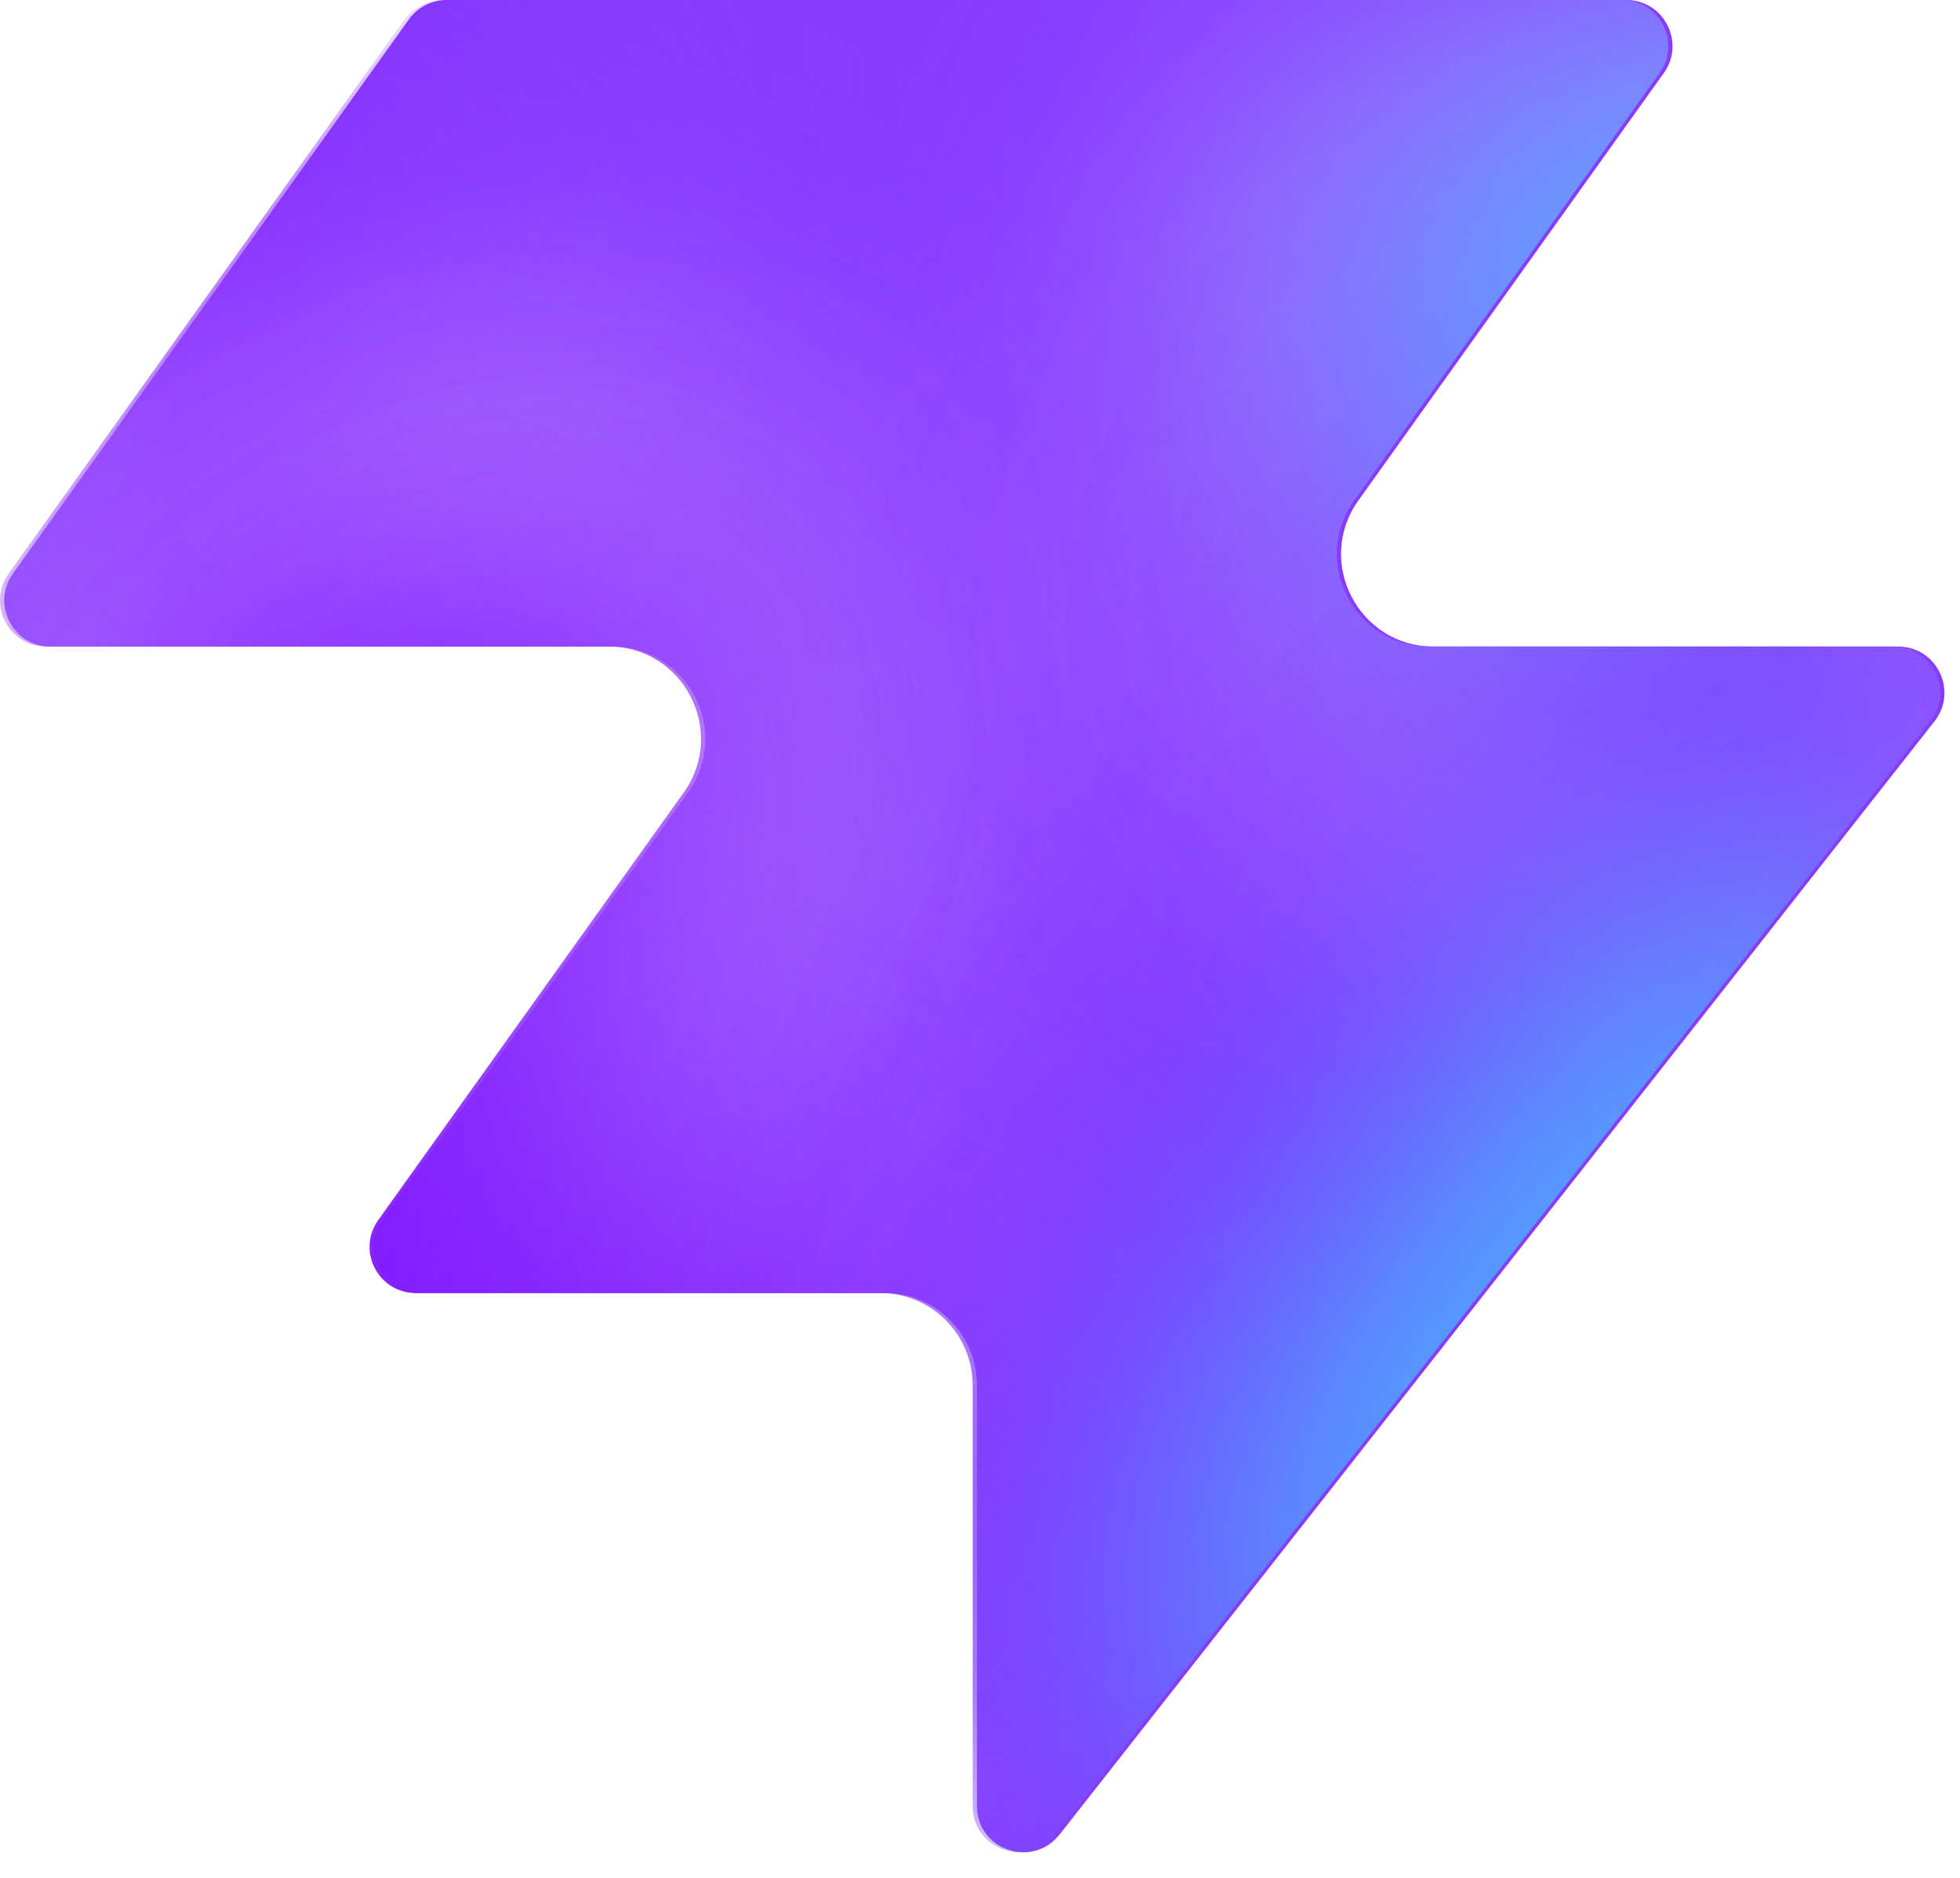
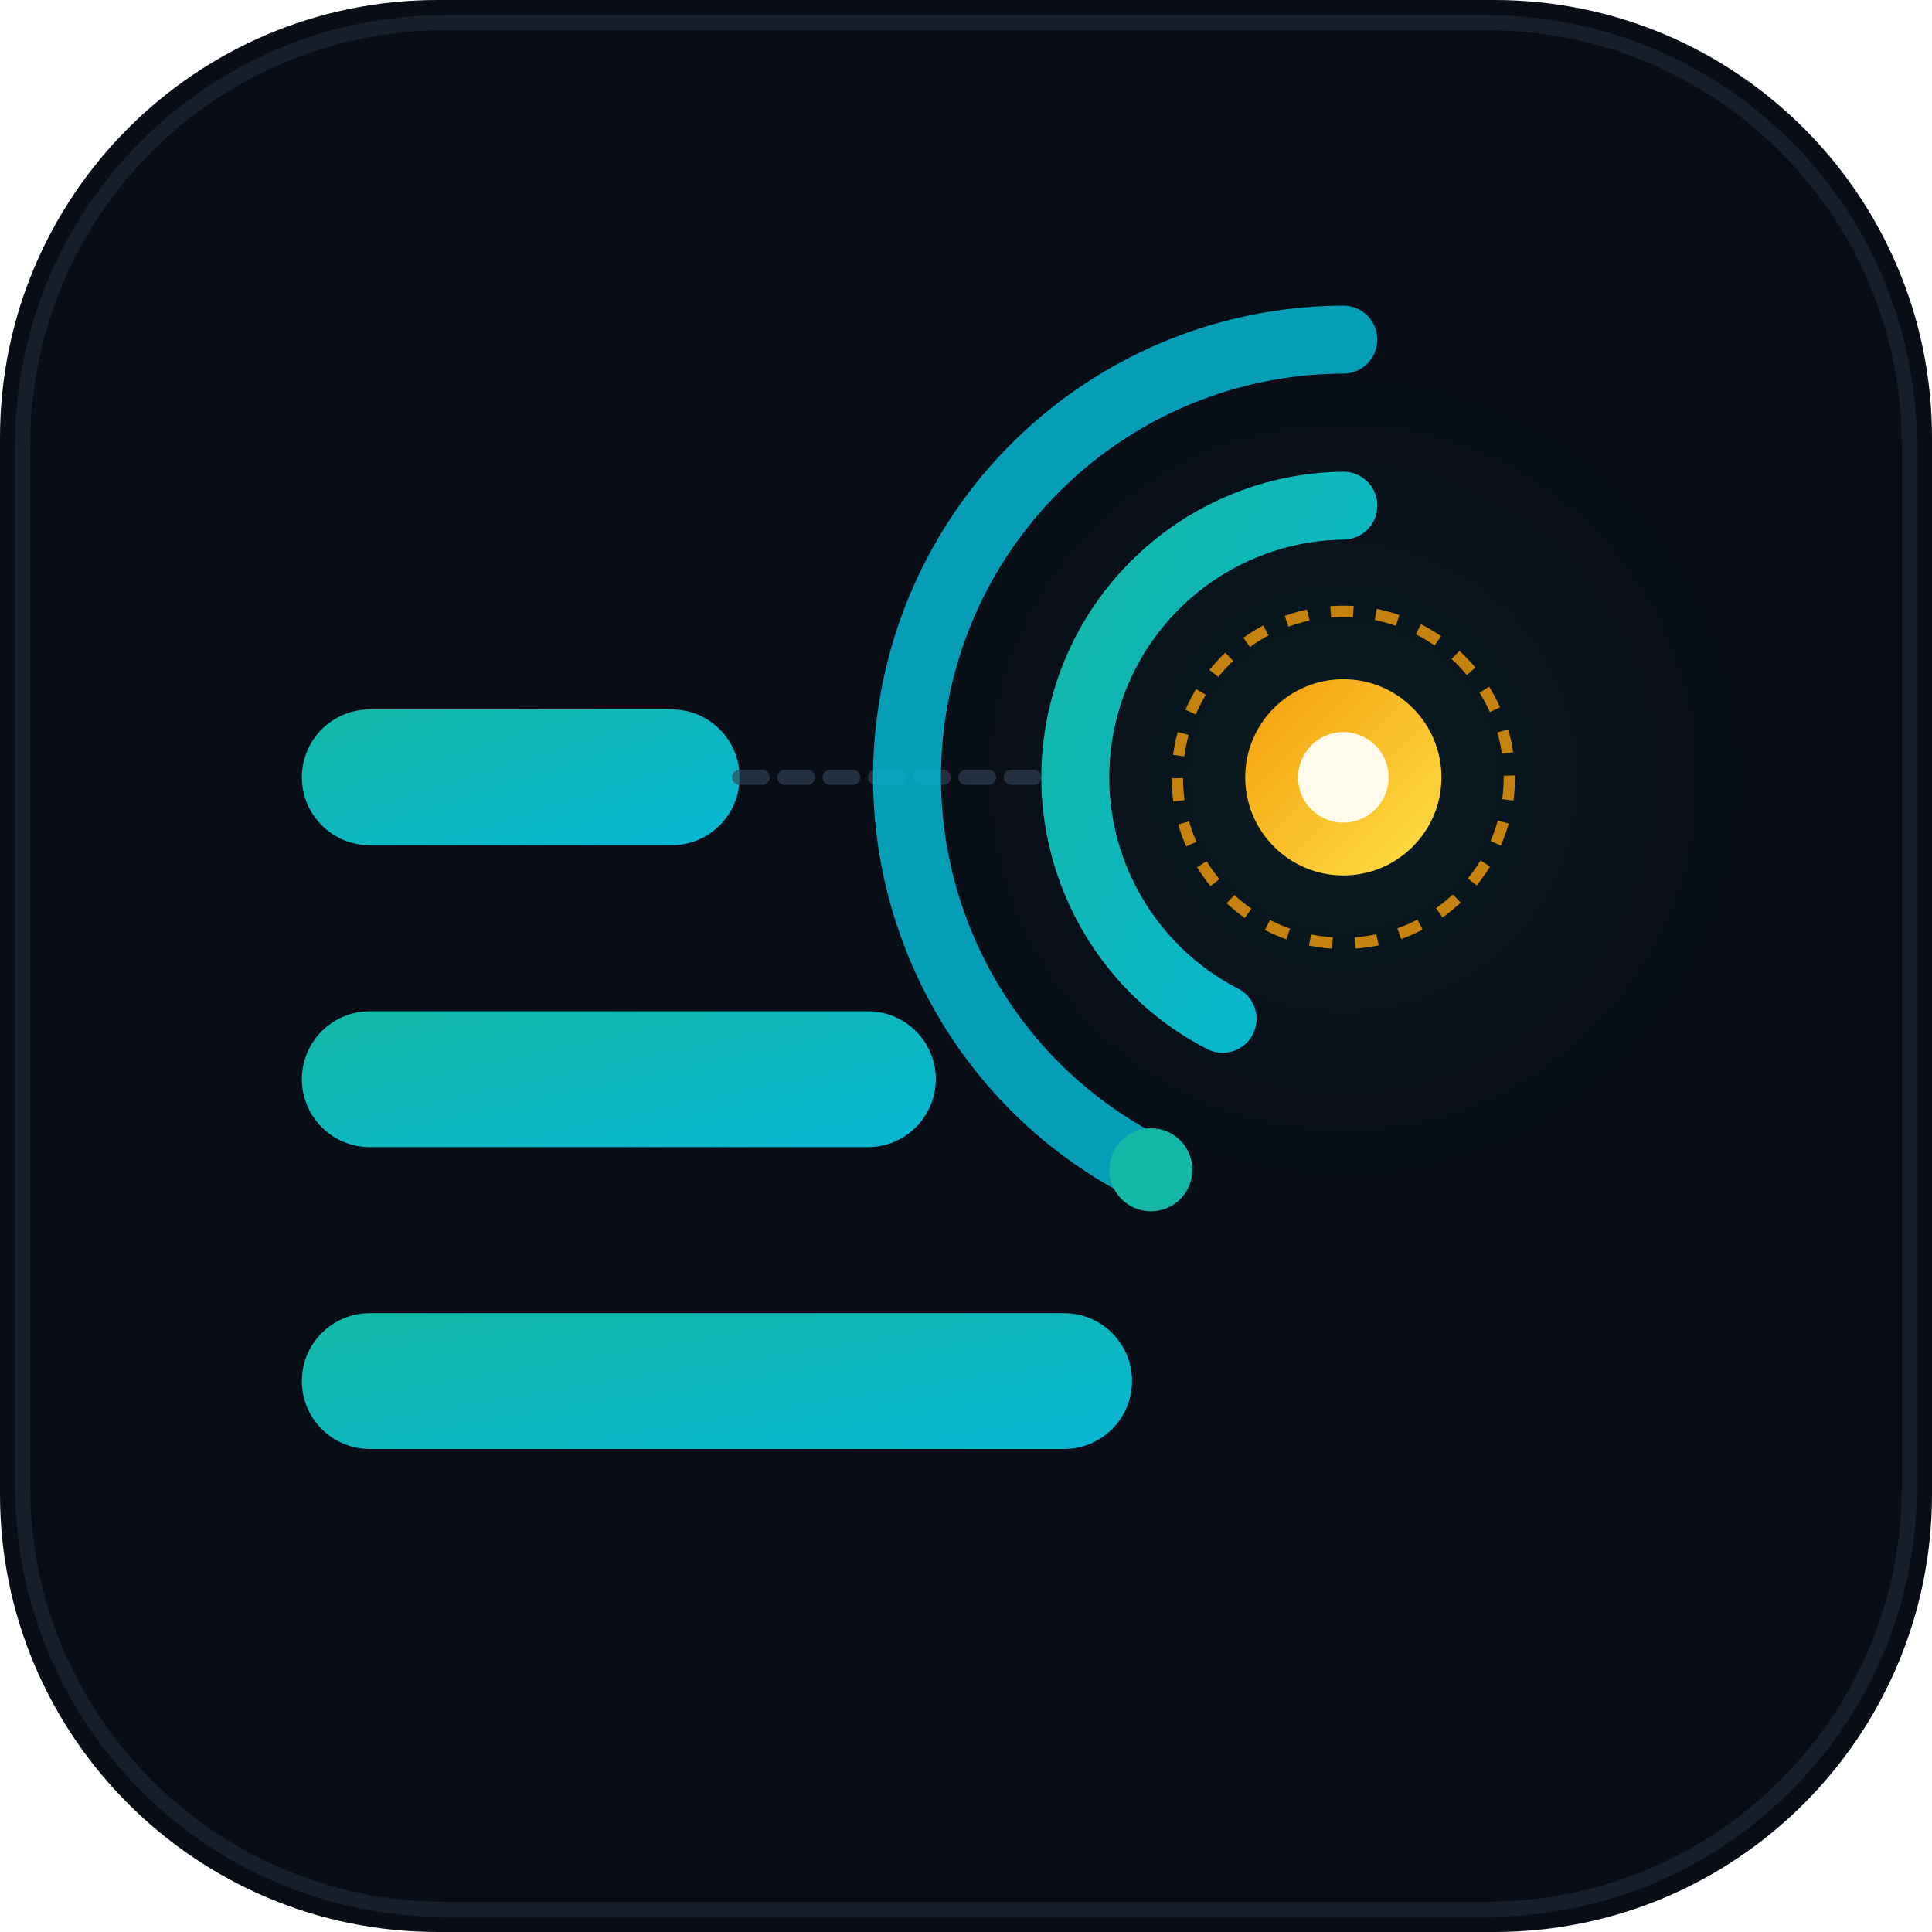
- <svg xmlns="http://www.w3.org/2000/svg" width="48" height="46" fill="none" viewBox="0 0 48 46">
-   <path fill="#863bff" d="M25.946 44.938c-.664.845-2.021.375-2.021-.698V33.937a2.26 2.26 0 0 0-2.262-2.262H10.287c-.92 0-1.456-1.04-.92-1.788l7.48-10.471c1.07-1.497 0-3.578-1.842-3.578H1.237c-.92 0-1.456-1.04-.92-1.788L10.013.474c.214-.297.556-.474.92-.474h28.894c.92 0 1.456 1.04.92 1.788l-7.48 10.471c-1.07 1.498 0 3.579 1.842 3.579h11.377c.943 0 1.473 1.088.89 1.83L25.947 44.94z" style="fill:#863bff;fill:color(display-p3 .525 .23 1);fill-opacity:1" />
-   <mask id="a" width="48" height="46" x="0" y="0" maskUnits="userSpaceOnUse" style="mask-type:alpha">
-     <path fill="#000" d="M25.842 44.938c-.664.844-2.021.375-2.021-.698V33.937a2.26 2.26 0 0 0-2.262-2.262H10.183c-.92 0-1.456-1.04-.92-1.788l7.48-10.471c1.07-1.498 0-3.579-1.842-3.579H1.133c-.92 0-1.456-1.04-.92-1.787L9.91.473c.214-.297.556-.474.92-.474h28.894c.92 0 1.456 1.04.92 1.788l-7.48 10.471c-1.07 1.498 0 3.578 1.842 3.578h11.377c.943 0 1.473 1.088.89 1.832L25.843 44.94z" style="fill:#000;fill-opacity:1" />
-   </mask>
-   <g mask="url(#a)">
-     <g filter="url(#b)">
-       <ellipse cx="5.508" cy="14.704" fill="#ede6ff" rx="5.508" ry="14.704" style="fill:#ede6ff;fill:color(display-p3 .927 .903 1);fill-opacity:1" transform="matrix(.00324 1 1 -.00324 -4.47 31.516)" />
+ <svg xmlns="http://www.w3.org/2000/svg" viewBox="0 0 512 512" width="512" height="512" fill="none">
+   <defs>
+     <linearGradient id="cfTealGrad" x1="0%" y1="0%" x2="100%" y2="100%">
+       <stop offset="0%" stop-color="#14B8A6" />
+       <stop offset="100%" stop-color="#06B6D4" />
+     </linearGradient>
+     <linearGradient id="cfAmberGrad" x1="0%" y1="0%" x2="100%" y2="100%">
+       <stop offset="0%" stop-color="#F59E0B" />
+       <stop offset="100%" stop-color="#FDE047" />
+     </linearGradient>
+     <radialGradient id="cfBeaconGlow" cx="50%" cy="50%" r="50%">
+       <stop offset="0%" stop-color="#14B8A6" stop-opacity="0.8" />
+       <stop offset="100%" stop-color="#090D16" stop-opacity="0" />
+     </radialGradient>
+   </defs>
+   <rect width="512" height="512" rx="116" ry="116" fill="#090D16" />
+   <rect x="6" y="6" width="500" height="500" rx="112" ry="112" fill="none" stroke="#1E293B" stroke-width="4" opacity="0.6" />
+   <circle cx="356" cy="206" r="140" fill="url(#cfBeaconGlow)" opacity="0.14" />
+   <g id="chrono-prism-content">
+     <g id="chrono-bars">
+       <rect x="80" y="348" width="220" height="36" rx="18" fill="url(#cfTealGrad)" />
+       <rect x="80" y="268" width="168" height="36" rx="18" fill="url(#cfTealGrad)" />
+       <rect x="80" y="188" width="116" height="36" rx="18" fill="url(#cfTealGrad)" />
    </g>
-     <g filter="url(#c)">
-       <ellipse cx="10.399" cy="29.851" fill="#ede6ff" rx="10.399" ry="29.851" style="fill:#ede6ff;fill:color(display-p3 .927 .903 1);fill-opacity:1" transform="matrix(.00324 1 1 -.00324 -39.328 7.883)" />
-     </g>
-     <g filter="url(#d)">
-       <ellipse cx="5.508" cy="30.487" fill="#7e14ff" rx="5.508" ry="30.487" style="fill:#7e14ff;fill:color(display-p3 .492 .077 1);fill-opacity:1" transform="rotate(89.814 -25.913 -14.639)scale(1 -1)" />
-     </g>
-     <g filter="url(#e)">
-       <ellipse cx="5.508" cy="30.599" fill="#7e14ff" rx="5.508" ry="30.599" style="fill:#7e14ff;fill:color(display-p3 .492 .077 1);fill-opacity:1" transform="rotate(89.814 -32.644 -3.334)scale(1 -1)" />
-     </g>
-     <g filter="url(#f)">
-       <ellipse cx="5.508" cy="30.599" fill="#7e14ff" rx="5.508" ry="30.599" style="fill:#7e14ff;fill:color(display-p3 .492 .077 1);fill-opacity:1" transform="matrix(.00324 1 1 -.00324 -34.34 30.47)" />
-     </g>
-     <g filter="url(#g)">
-       <ellipse cx="14.072" cy="22.078" fill="#ede6ff" rx="14.072" ry="22.078" style="fill:#ede6ff;fill:color(display-p3 .927 .903 1);fill-opacity:1" transform="rotate(93.35 24.506 48.493)scale(-1 1)" />
-     </g>
-     <g filter="url(#h)">
-       <ellipse cx="3.47" cy="21.501" fill="#7e14ff" rx="3.47" ry="21.501" style="fill:#7e14ff;fill:color(display-p3 .492 .077 1);fill-opacity:1" transform="rotate(89.009 28.708 47.59)scale(-1 1)" />
-     </g>
-     <g filter="url(#i)">
-       <ellipse cx="3.47" cy="21.501" fill="#7e14ff" rx="3.47" ry="21.501" style="fill:#7e14ff;fill:color(display-p3 .492 .077 1);fill-opacity:1" transform="rotate(89.009 28.708 47.59)scale(-1 1)" />
-     </g>
-     <g filter="url(#j)">
-       <ellipse cx=".387" cy="8.972" fill="#7e14ff" rx="4.407" ry="29.108" style="fill:#7e14ff;fill:color(display-p3 .492 .077 1);fill-opacity:1" transform="rotate(39.51 .387 8.972)" />
-     </g>
-     <g filter="url(#k)">
-       <ellipse cx="47.523" cy="-6.092" fill="#7e14ff" rx="4.407" ry="29.108" style="fill:#7e14ff;fill:color(display-p3 .492 .077 1);fill-opacity:1" transform="rotate(37.892 47.523 -6.092)" />
-     </g>
-     <g filter="url(#l)">
-       <ellipse cx="41.412" cy="6.333" fill="#47bfff" rx="5.971" ry="9.665" style="fill:#47bfff;fill:color(display-p3 .28 .748 1);fill-opacity:1" transform="rotate(37.892 41.412 6.333)" />
-     </g>
-     <g filter="url(#m)">
-       <ellipse cx="-1.879" cy="38.332" fill="#7e14ff" rx="4.407" ry="29.108" style="fill:#7e14ff;fill:color(display-p3 .492 .077 1);fill-opacity:1" transform="rotate(37.892 -1.88 38.332)" />
-     </g>
-     <g filter="url(#n)">
-       <ellipse cx="-1.879" cy="38.332" fill="#7e14ff" rx="4.407" ry="29.108" style="fill:#7e14ff;fill:color(display-p3 .492 .077 1);fill-opacity:1" transform="rotate(37.892 -1.88 38.332)" />
-     </g>
-     <g filter="url(#o)">
-       <ellipse cx="35.651" cy="29.907" fill="#7e14ff" rx="4.407" ry="29.108" style="fill:#7e14ff;fill:color(display-p3 .492 .077 1);fill-opacity:1" transform="rotate(37.892 35.651 29.907)" />
-     </g>
-     <g filter="url(#p)">
-       <ellipse cx="38.418" cy="32.4" fill="#47bfff" rx="5.971" ry="15.297" style="fill:#47bfff;fill:color(display-p3 .28 .748 1);fill-opacity:1" transform="rotate(37.892 38.418 32.4)" />
+     <path d="M 196 206 L 284 206" stroke="#334155" stroke-width="4" stroke-dasharray="6 6" stroke-linecap="round" opacity="0.65" />
+     <g id="pulse-beacon">
+       <path d="M 305 310 A 116 116 0 0 1 356 90" stroke="#06B6D4" stroke-width="18" stroke-linecap="round" fill="none" opacity="0.85" />
+       <circle cx="305" cy="310" r="11" fill="#14B8A6" />
+       <path d="M 324 270 A 72 72 0 0 1 356 134" stroke="url(#cfTealGrad)" stroke-width="18" stroke-linecap="round" fill="none" />
+       <circle cx="356" cy="206" r="44" stroke="#F59E0B" stroke-width="3" stroke-dasharray="6 6" fill="none" opacity="0.8" />
+       <circle cx="356" cy="206" r="26" fill="url(#cfAmberGrad)" />
+       <circle cx="356" cy="206" r="12" fill="#FFFBEB" />
    </g>
  </g>
-   <defs>
-     <filter id="b" width="60.045" height="41.654" x="-19.77" y="16.149" color-interpolation-filters="sRGB" filterUnits="userSpaceOnUse">
-       <feFlood flood-opacity="0" result="BackgroundImageFix" />
-       <feBlend in="SourceGraphic" in2="BackgroundImageFix" result="shape" />
-       <feGaussianBlur result="effect1_foregroundBlur_2002_17158" stdDeviation="7.659" />
-     </filter>
-     <filter id="c" width="90.34" height="51.437" x="-54.613" y="-7.533" color-interpolation-filters="sRGB" filterUnits="userSpaceOnUse">
-       <feFlood flood-opacity="0" result="BackgroundImageFix" />
-       <feBlend in="SourceGraphic" in2="BackgroundImageFix" result="shape" />
-       <feGaussianBlur result="effect1_foregroundBlur_2002_17158" stdDeviation="7.659" />
-     </filter>
-     <filter id="d" width="79.355" height="29.4" x="-49.64" y="2.03" color-interpolation-filters="sRGB" filterUnits="userSpaceOnUse">
-       <feFlood flood-opacity="0" result="BackgroundImageFix" />
-       <feBlend in="SourceGraphic" in2="BackgroundImageFix" result="shape" />
-       <feGaussianBlur result="effect1_foregroundBlur_2002_17158" stdDeviation="4.596" />
-     </filter>
-     <filter id="e" width="79.579" height="29.4" x="-45.045" y="20.029" color-interpolation-filters="sRGB" filterUnits="userSpaceOnUse">
-       <feFlood flood-opacity="0" result="BackgroundImageFix" />
-       <feBlend in="SourceGraphic" in2="BackgroundImageFix" result="shape" />
-       <feGaussianBlur result="effect1_foregroundBlur_2002_17158" stdDeviation="4.596" />
-     </filter>
-     <filter id="f" width="79.579" height="29.4" x="-43.513" y="21.178" color-interpolation-filters="sRGB" filterUnits="userSpaceOnUse">
-       <feFlood flood-opacity="0" result="BackgroundImageFix" />
-       <feBlend in="SourceGraphic" in2="BackgroundImageFix" result="shape" />
-       <feGaussianBlur result="effect1_foregroundBlur_2002_17158" stdDeviation="4.596" />
-     </filter>
-     <filter id="g" width="74.749" height="58.852" x="15.756" y="-17.901" color-interpolation-filters="sRGB" filterUnits="userSpaceOnUse">
-       <feFlood flood-opacity="0" result="BackgroundImageFix" />
-       <feBlend in="SourceGraphic" in2="BackgroundImageFix" result="shape" />
-       <feGaussianBlur result="effect1_foregroundBlur_2002_17158" stdDeviation="7.659" />
-     </filter>
-     <filter id="h" width="61.377" height="25.362" x="23.548" y="2.284" color-interpolation-filters="sRGB" filterUnits="userSpaceOnUse">
-       <feFlood flood-opacity="0" result="BackgroundImageFix" />
-       <feBlend in="SourceGraphic" in2="BackgroundImageFix" result="shape" />
-       <feGaussianBlur result="effect1_foregroundBlur_2002_17158" stdDeviation="4.596" />
-     </filter>
-     <filter id="i" width="61.377" height="25.362" x="23.548" y="2.284" color-interpolation-filters="sRGB" filterUnits="userSpaceOnUse">
-       <feFlood flood-opacity="0" result="BackgroundImageFix" />
-       <feBlend in="SourceGraphic" in2="BackgroundImageFix" result="shape" />
-       <feGaussianBlur result="effect1_foregroundBlur_2002_17158" stdDeviation="4.596" />
-     </filter>
-     <filter id="j" width="56.045" height="63.649" x="-27.636" y="-22.853" color-interpolation-filters="sRGB" filterUnits="userSpaceOnUse">
-       <feFlood flood-opacity="0" result="BackgroundImageFix" />
-       <feBlend in="SourceGraphic" in2="BackgroundImageFix" result="shape" />
-       <feGaussianBlur result="effect1_foregroundBlur_2002_17158" stdDeviation="4.596" />
-     </filter>
-     <filter id="k" width="54.814" height="64.646" x="20.116" y="-38.415" color-interpolation-filters="sRGB" filterUnits="userSpaceOnUse">
-       <feFlood flood-opacity="0" result="BackgroundImageFix" />
-       <feBlend in="SourceGraphic" in2="BackgroundImageFix" result="shape" />
-       <feGaussianBlur result="effect1_foregroundBlur_2002_17158" stdDeviation="4.596" />
-     </filter>
-     <filter id="l" width="33.541" height="35.313" x="24.641" y="-11.323" color-interpolation-filters="sRGB" filterUnits="userSpaceOnUse">
-       <feFlood flood-opacity="0" result="BackgroundImageFix" />
-       <feBlend in="SourceGraphic" in2="BackgroundImageFix" result="shape" />
-       <feGaussianBlur result="effect1_foregroundBlur_2002_17158" stdDeviation="4.596" />
-     </filter>
-     <filter id="m" width="54.814" height="64.646" x="-29.286" y="6.009" color-interpolation-filters="sRGB" filterUnits="userSpaceOnUse">
-       <feFlood flood-opacity="0" result="BackgroundImageFix" />
-       <feBlend in="SourceGraphic" in2="BackgroundImageFix" result="shape" />
-       <feGaussianBlur result="effect1_foregroundBlur_2002_17158" stdDeviation="4.596" />
-     </filter>
-     <filter id="n" width="54.814" height="64.646" x="-29.286" y="6.009" color-interpolation-filters="sRGB" filterUnits="userSpaceOnUse">
-       <feFlood flood-opacity="0" result="BackgroundImageFix" />
-       <feBlend in="SourceGraphic" in2="BackgroundImageFix" result="shape" />
-       <feGaussianBlur result="effect1_foregroundBlur_2002_17158" stdDeviation="4.596" />
-     </filter>
-     <filter id="o" width="54.814" height="64.646" x="8.244" y="-2.416" color-interpolation-filters="sRGB" filterUnits="userSpaceOnUse">
-       <feFlood flood-opacity="0" result="BackgroundImageFix" />
-       <feBlend in="SourceGraphic" in2="BackgroundImageFix" result="shape" />
-       <feGaussianBlur result="effect1_foregroundBlur_2002_17158" stdDeviation="4.596" />
-     </filter>
-     <filter id="p" width="39.409" height="43.623" x="18.713" y="10.588" color-interpolation-filters="sRGB" filterUnits="userSpaceOnUse">
-       <feFlood flood-opacity="0" result="BackgroundImageFix" />
-       <feBlend in="SourceGraphic" in2="BackgroundImageFix" result="shape" />
-       <feGaussianBlur result="effect1_foregroundBlur_2002_17158" stdDeviation="4.596" />
-     </filter>
-   </defs>
</svg>
